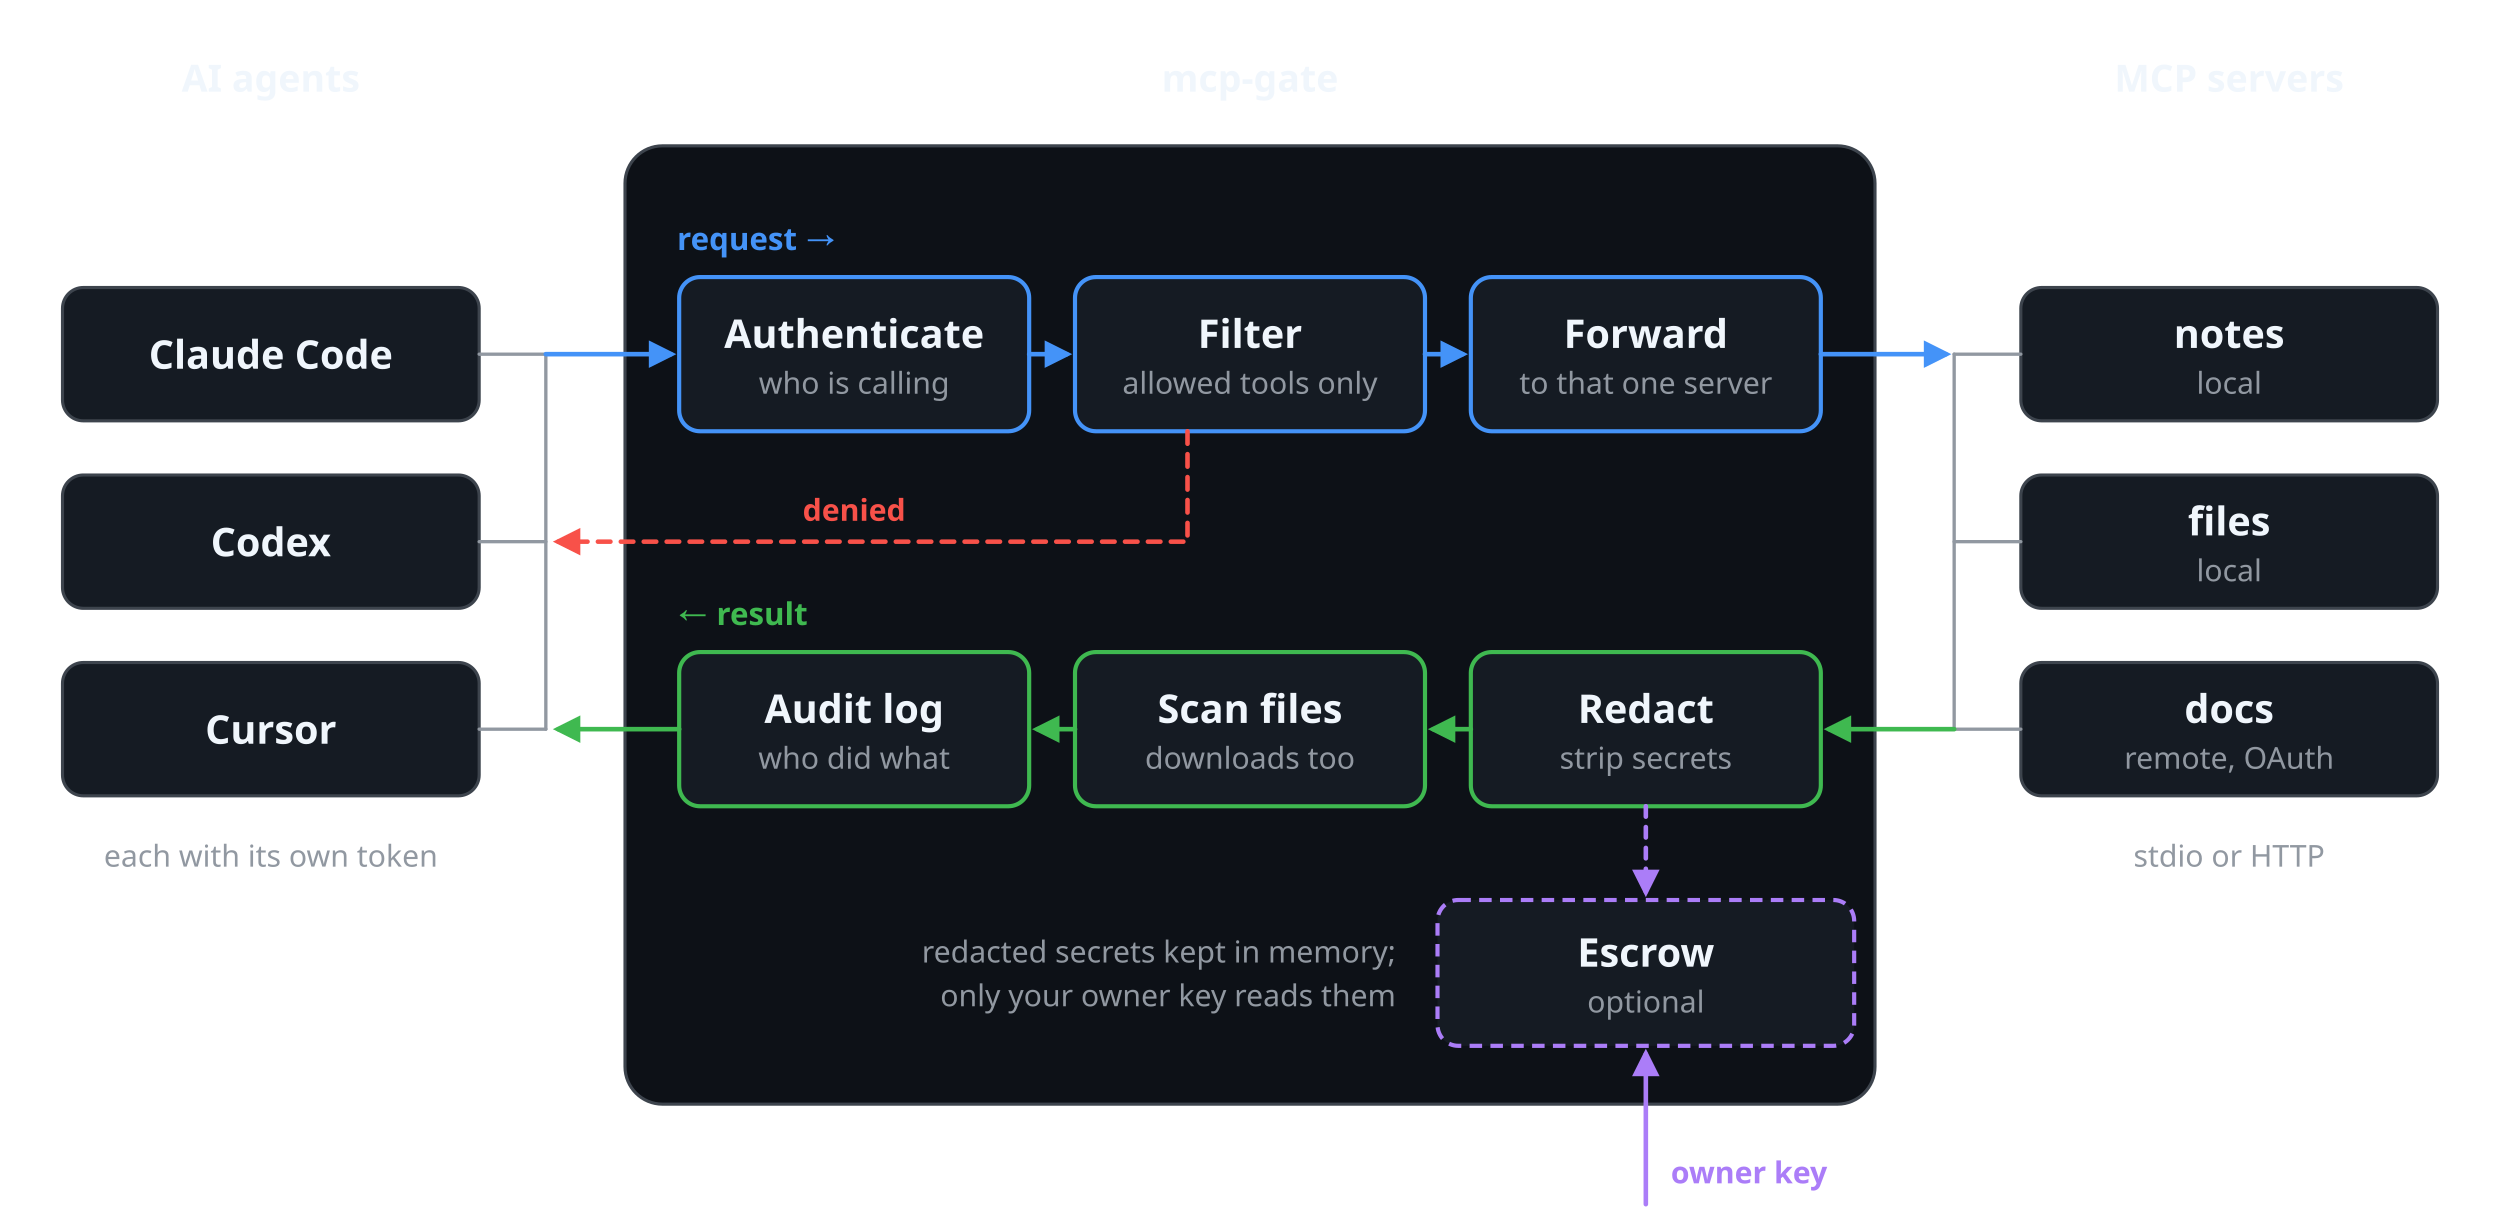
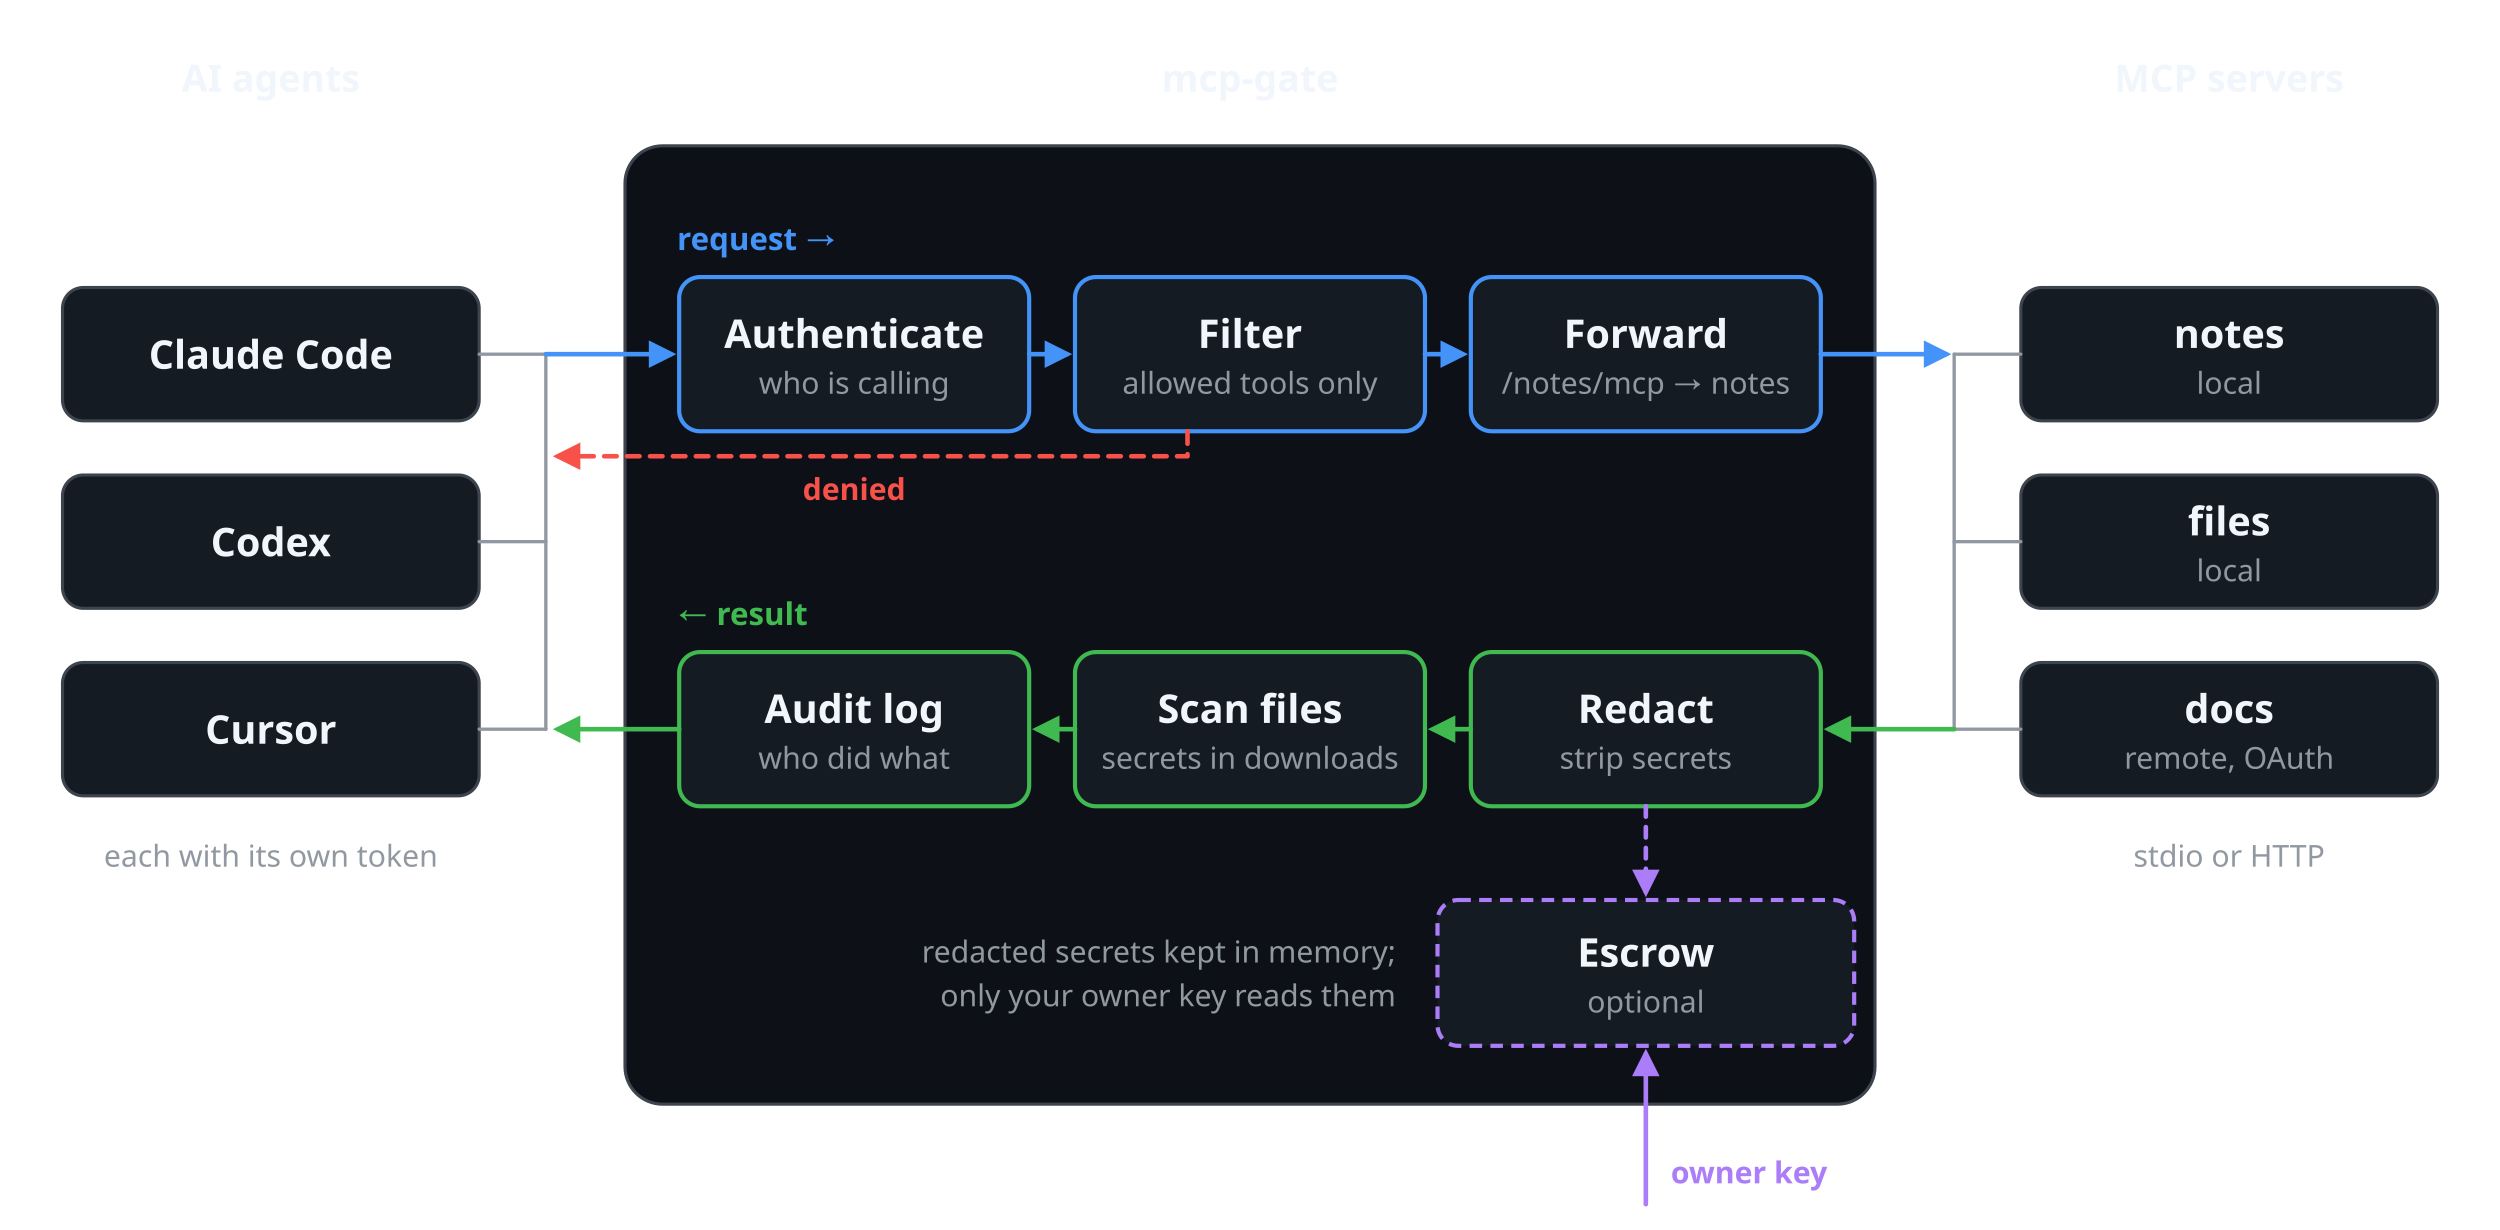
<svg xmlns="http://www.w3.org/2000/svg" viewBox="0 0 1200 590" width="1200" height="590" font-family="-apple-system, BlinkMacSystemFont, 'Segoe UI', 'Noto Sans', Helvetica, Arial, sans-serif" role="img" aria-labelledby="t d">
  <defs>
    <marker id="a-req" viewBox="0 0 10 10" refX="8" refY="5" markerWidth="6" markerHeight="6" orient="auto-start-reverse">
      <path d="M0 0 L10 5 L0 10 z" fill="#4493f8" />
    </marker>
    <marker id="a-res" viewBox="0 0 10 10" refX="8" refY="5" markerWidth="6" markerHeight="6" orient="auto-start-reverse">
      <path d="M0 0 L10 5 L0 10 z" fill="#3fb950" />
    </marker>
    <marker id="a-esc" viewBox="0 0 10 10" refX="8" refY="5" markerWidth="6" markerHeight="6" orient="auto-start-reverse">
      <path d="M0 0 L10 5 L0 10 z" fill="#ab7df8" />
    </marker>
    <marker id="a-deny" viewBox="0 0 10 10" refX="8" refY="5" markerWidth="6" markerHeight="6" orient="auto-start-reverse">
      <path d="M0 0 L10 5 L0 10 z" fill="#f85149" />
    </marker>
  </defs>
  <text x="130" y="44" font-size="18" font-weight="600" fill="#f0f6fc" text-anchor="middle">AI agents</text>
  <text x="600.0" y="44" font-size="18" font-weight="600" fill="#f0f6fc" text-anchor="middle">mcp-gate</text>
  <text x="1070" y="44" font-size="18" font-weight="600" fill="#f0f6fc" text-anchor="middle">MCP servers</text>
  <rect x="30" y="138" width="200" height="64" rx="10" fill="#151b23" stroke="#3d444d" stroke-width="1.5" />
  <text x="130.0" y="177.0" font-size="19" font-weight="600" fill="#f0f6fc" text-anchor="middle">Claude Code</text>
  <rect x="30" y="228" width="200" height="64" rx="10" fill="#151b23" stroke="#3d444d" stroke-width="1.5" />
  <text x="130.0" y="267.0" font-size="19" font-weight="600" fill="#f0f6fc" text-anchor="middle">Codex</text>
  <rect x="30" y="318" width="200" height="64" rx="10" fill="#151b23" stroke="#3d444d" stroke-width="1.5" />
  <text x="130.0" y="357.0" font-size="19" font-weight="600" fill="#f0f6fc" text-anchor="middle">Cursor</text>
  <text x="130" y="416" font-size="14.5" font-weight="400" fill="#9198a1" text-anchor="middle">each with its own token</text>
  <path d="M230 170 H262" fill="none" stroke="#9198a1" stroke-width="1.6" stroke-linecap="round" stroke-linejoin="round" />
  <path d="M230 260 H262" fill="none" stroke="#9198a1" stroke-width="1.6" stroke-linecap="round" stroke-linejoin="round" />
  <path d="M230 350 H262" fill="none" stroke="#9198a1" stroke-width="1.6" stroke-linecap="round" stroke-linejoin="round" />
  <path d="M262 170 V350" fill="none" stroke="#9198a1" stroke-width="1.6" stroke-linecap="round" stroke-linejoin="round" />
  <rect x="300" y="70" width="600" height="460" rx="18" fill="#0d1117" stroke="#3d444d" stroke-width="1.5" />
  <text x="325" y="120" font-size="15" font-weight="600" fill="#4493f8" text-anchor="start">request →</text>
  <rect x="326.0" y="133.0" width="168" height="74" rx="10" fill="#151b23" stroke="#4493f8" stroke-width="2" />
  <text x="410.0" y="167.0" font-size="19" font-weight="600" fill="#f0f6fc" text-anchor="middle">Authenticate</text>
  <text x="410.0" y="189.0" font-size="14.5" font-weight="400" fill="#9198a1" text-anchor="middle">who is calling</text>
  <rect x="516.0" y="133.0" width="168" height="74" rx="10" fill="#151b23" stroke="#4493f8" stroke-width="2" />
  <text x="600.0" y="167.0" font-size="19" font-weight="600" fill="#f0f6fc" text-anchor="middle">Filter</text>
  <text x="600.0" y="189.0" font-size="14.5" font-weight="400" fill="#9198a1" text-anchor="middle">allowed tools only</text>
  <rect x="706.0" y="133.0" width="168" height="74" rx="10" fill="#151b23" stroke="#4493f8" stroke-width="2" />
  <text x="790.0" y="167.0" font-size="19" font-weight="600" fill="#f0f6fc" text-anchor="middle">Forward</text>
-   <text x="790.0" y="189.0" font-size="14.5" font-weight="400" fill="#9198a1" text-anchor="middle">to that one server</text>
+   <text x="790.0" y="189.0" font-size="14.5" font-weight="400" fill="#9198a1" text-anchor="middle">/notes/mcp → notes</text>
  <path d="M262 170 H322.0" fill="none" stroke="#4493f8" stroke-width="2.2" stroke-linecap="round" stroke-linejoin="round" marker-end="url(#a-req)" />
  <path d="M494.0 170 H512.0" fill="none" stroke="#4493f8" stroke-width="2.2" stroke-linecap="round" stroke-linejoin="round" marker-end="url(#a-req)" />
  <path d="M684.0 170 H702.0" fill="none" stroke="#4493f8" stroke-width="2.2" stroke-linecap="round" stroke-linejoin="round" marker-end="url(#a-req)" />
-   <path d="M570 207.0 V260 H268" fill="none" stroke="#f85149" stroke-width="2.2" stroke-linecap="round" stroke-linejoin="round" stroke-dasharray="6 5" marker-end="url(#a-deny)" />
-   <text x="410" y="250" font-size="14.5" font-weight="600" fill="#f85149" text-anchor="middle">denied</text>
+   <path d="M570 207.0 V219.0 H268" fill="none" stroke="#f85149" stroke-width="2.2" stroke-linecap="round" stroke-linejoin="round" stroke-dasharray="6 5" marker-end="url(#a-deny)" />
+   <text x="410" y="240.0" font-size="14.5" font-weight="600" fill="#f85149" text-anchor="middle">denied</text>
  <text x="325" y="300" font-size="15" font-weight="600" fill="#3fb950" text-anchor="start">← result</text>
  <rect x="706.0" y="313.0" width="168" height="74" rx="10" fill="#151b23" stroke="#3fb950" stroke-width="2" />
  <text x="790.0" y="347.0" font-size="19" font-weight="600" fill="#f0f6fc" text-anchor="middle">Redact</text>
  <text x="790.0" y="369.0" font-size="14.5" font-weight="400" fill="#9198a1" text-anchor="middle">strip secrets</text>
  <rect x="516.0" y="313.0" width="168" height="74" rx="10" fill="#151b23" stroke="#3fb950" stroke-width="2" />
  <text x="600.0" y="347.0" font-size="19" font-weight="600" fill="#f0f6fc" text-anchor="middle">Scan files</text>
-   <text x="600.0" y="369.0" font-size="14.5" font-weight="400" fill="#9198a1" text-anchor="middle">downloads too</text>
+   <text x="600.0" y="369.0" font-size="14.5" font-weight="400" fill="#9198a1" text-anchor="middle">secrets in downloads</text>
  <rect x="326.0" y="313.0" width="168" height="74" rx="10" fill="#151b23" stroke="#3fb950" stroke-width="2" />
  <text x="410.0" y="347.0" font-size="19" font-weight="600" fill="#f0f6fc" text-anchor="middle">Audit log</text>
  <text x="410.0" y="369.0" font-size="14.5" font-weight="400" fill="#9198a1" text-anchor="middle">who did what</text>
  <path d="M706.0 350 H688.0" fill="none" stroke="#3fb950" stroke-width="2.2" stroke-linecap="round" stroke-linejoin="round" marker-end="url(#a-res)" />
  <path d="M516.0 350 H498.0" fill="none" stroke="#3fb950" stroke-width="2.2" stroke-linecap="round" stroke-linejoin="round" marker-end="url(#a-res)" />
  <path d="M326.0 350 H268" fill="none" stroke="#3fb950" stroke-width="2.2" stroke-linecap="round" stroke-linejoin="round" marker-end="url(#a-res)" />
  <path d="M790 387.0 V428" fill="none" stroke="#ab7df8" stroke-width="2.2" stroke-linecap="round" stroke-linejoin="round" stroke-dasharray="5 5" marker-end="url(#a-esc)" />
  <rect x="690" y="432" width="200" height="70" rx="10" fill="#151b23" stroke="#ab7df8" stroke-width="2" stroke-dasharray="6 4" />
  <text x="790.0" y="464.0" font-size="19" font-weight="600" fill="#f0f6fc" text-anchor="middle">Escrow</text>
  <text x="790.0" y="486.0" font-size="14.5" font-weight="400" fill="#9198a1" text-anchor="middle">optional</text>
  <text x="670" y="462" font-size="14.5" font-weight="400" fill="#9198a1" text-anchor="end">redacted secrets kept in memory;</text>
  <text x="670" y="483" font-size="14.5" font-weight="400" fill="#9198a1" text-anchor="end">only your owner key reads them</text>
  <path d="M790 578 V506" fill="none" stroke="#ab7df8" stroke-width="2.2" stroke-linecap="round" stroke-linejoin="round" marker-end="url(#a-esc)" />
  <text x="802" y="568" font-size="14.5" font-weight="600" fill="#ab7df8" text-anchor="start">owner key</text>
  <rect x="970" y="138" width="200" height="64" rx="10" fill="#151b23" stroke="#3d444d" stroke-width="1.5" />
  <text x="1070.0" y="167.0" font-size="19" font-weight="600" fill="#f0f6fc" text-anchor="middle">notes</text>
  <text x="1070.0" y="189.0" font-size="14.5" font-weight="400" fill="#9198a1" text-anchor="middle">local</text>
  <path d="M938 170 H970" fill="none" stroke="#9198a1" stroke-width="1.6" stroke-linecap="round" stroke-linejoin="round" />
  <rect x="970" y="228" width="200" height="64" rx="10" fill="#151b23" stroke="#3d444d" stroke-width="1.5" />
  <text x="1070.0" y="257.0" font-size="19" font-weight="600" fill="#f0f6fc" text-anchor="middle">files</text>
  <text x="1070.0" y="279.0" font-size="14.5" font-weight="400" fill="#9198a1" text-anchor="middle">local</text>
  <path d="M938 260 H970" fill="none" stroke="#9198a1" stroke-width="1.6" stroke-linecap="round" stroke-linejoin="round" />
  <rect x="970" y="318" width="200" height="64" rx="10" fill="#151b23" stroke="#3d444d" stroke-width="1.5" />
  <text x="1070.0" y="347.0" font-size="19" font-weight="600" fill="#f0f6fc" text-anchor="middle">docs</text>
  <text x="1070.0" y="369.0" font-size="14.5" font-weight="400" fill="#9198a1" text-anchor="middle">remote, OAuth</text>
  <path d="M938 350 H970" fill="none" stroke="#9198a1" stroke-width="1.6" stroke-linecap="round" stroke-linejoin="round" />
  <path d="M938 170 V350" fill="none" stroke="#9198a1" stroke-width="1.6" stroke-linecap="round" stroke-linejoin="round" />
  <text x="1070" y="416" font-size="14.5" font-weight="400" fill="#9198a1" text-anchor="middle">stdio or HTTP</text>
  <path d="M874.0 170 H934" fill="none" stroke="#4493f8" stroke-width="2.2" stroke-linecap="round" stroke-linejoin="round" marker-end="url(#a-req)" />
  <path d="M938 350 H878.0" fill="none" stroke="#3fb950" stroke-width="2.2" stroke-linecap="round" stroke-linejoin="round" marker-end="url(#a-res)" />
</svg>
